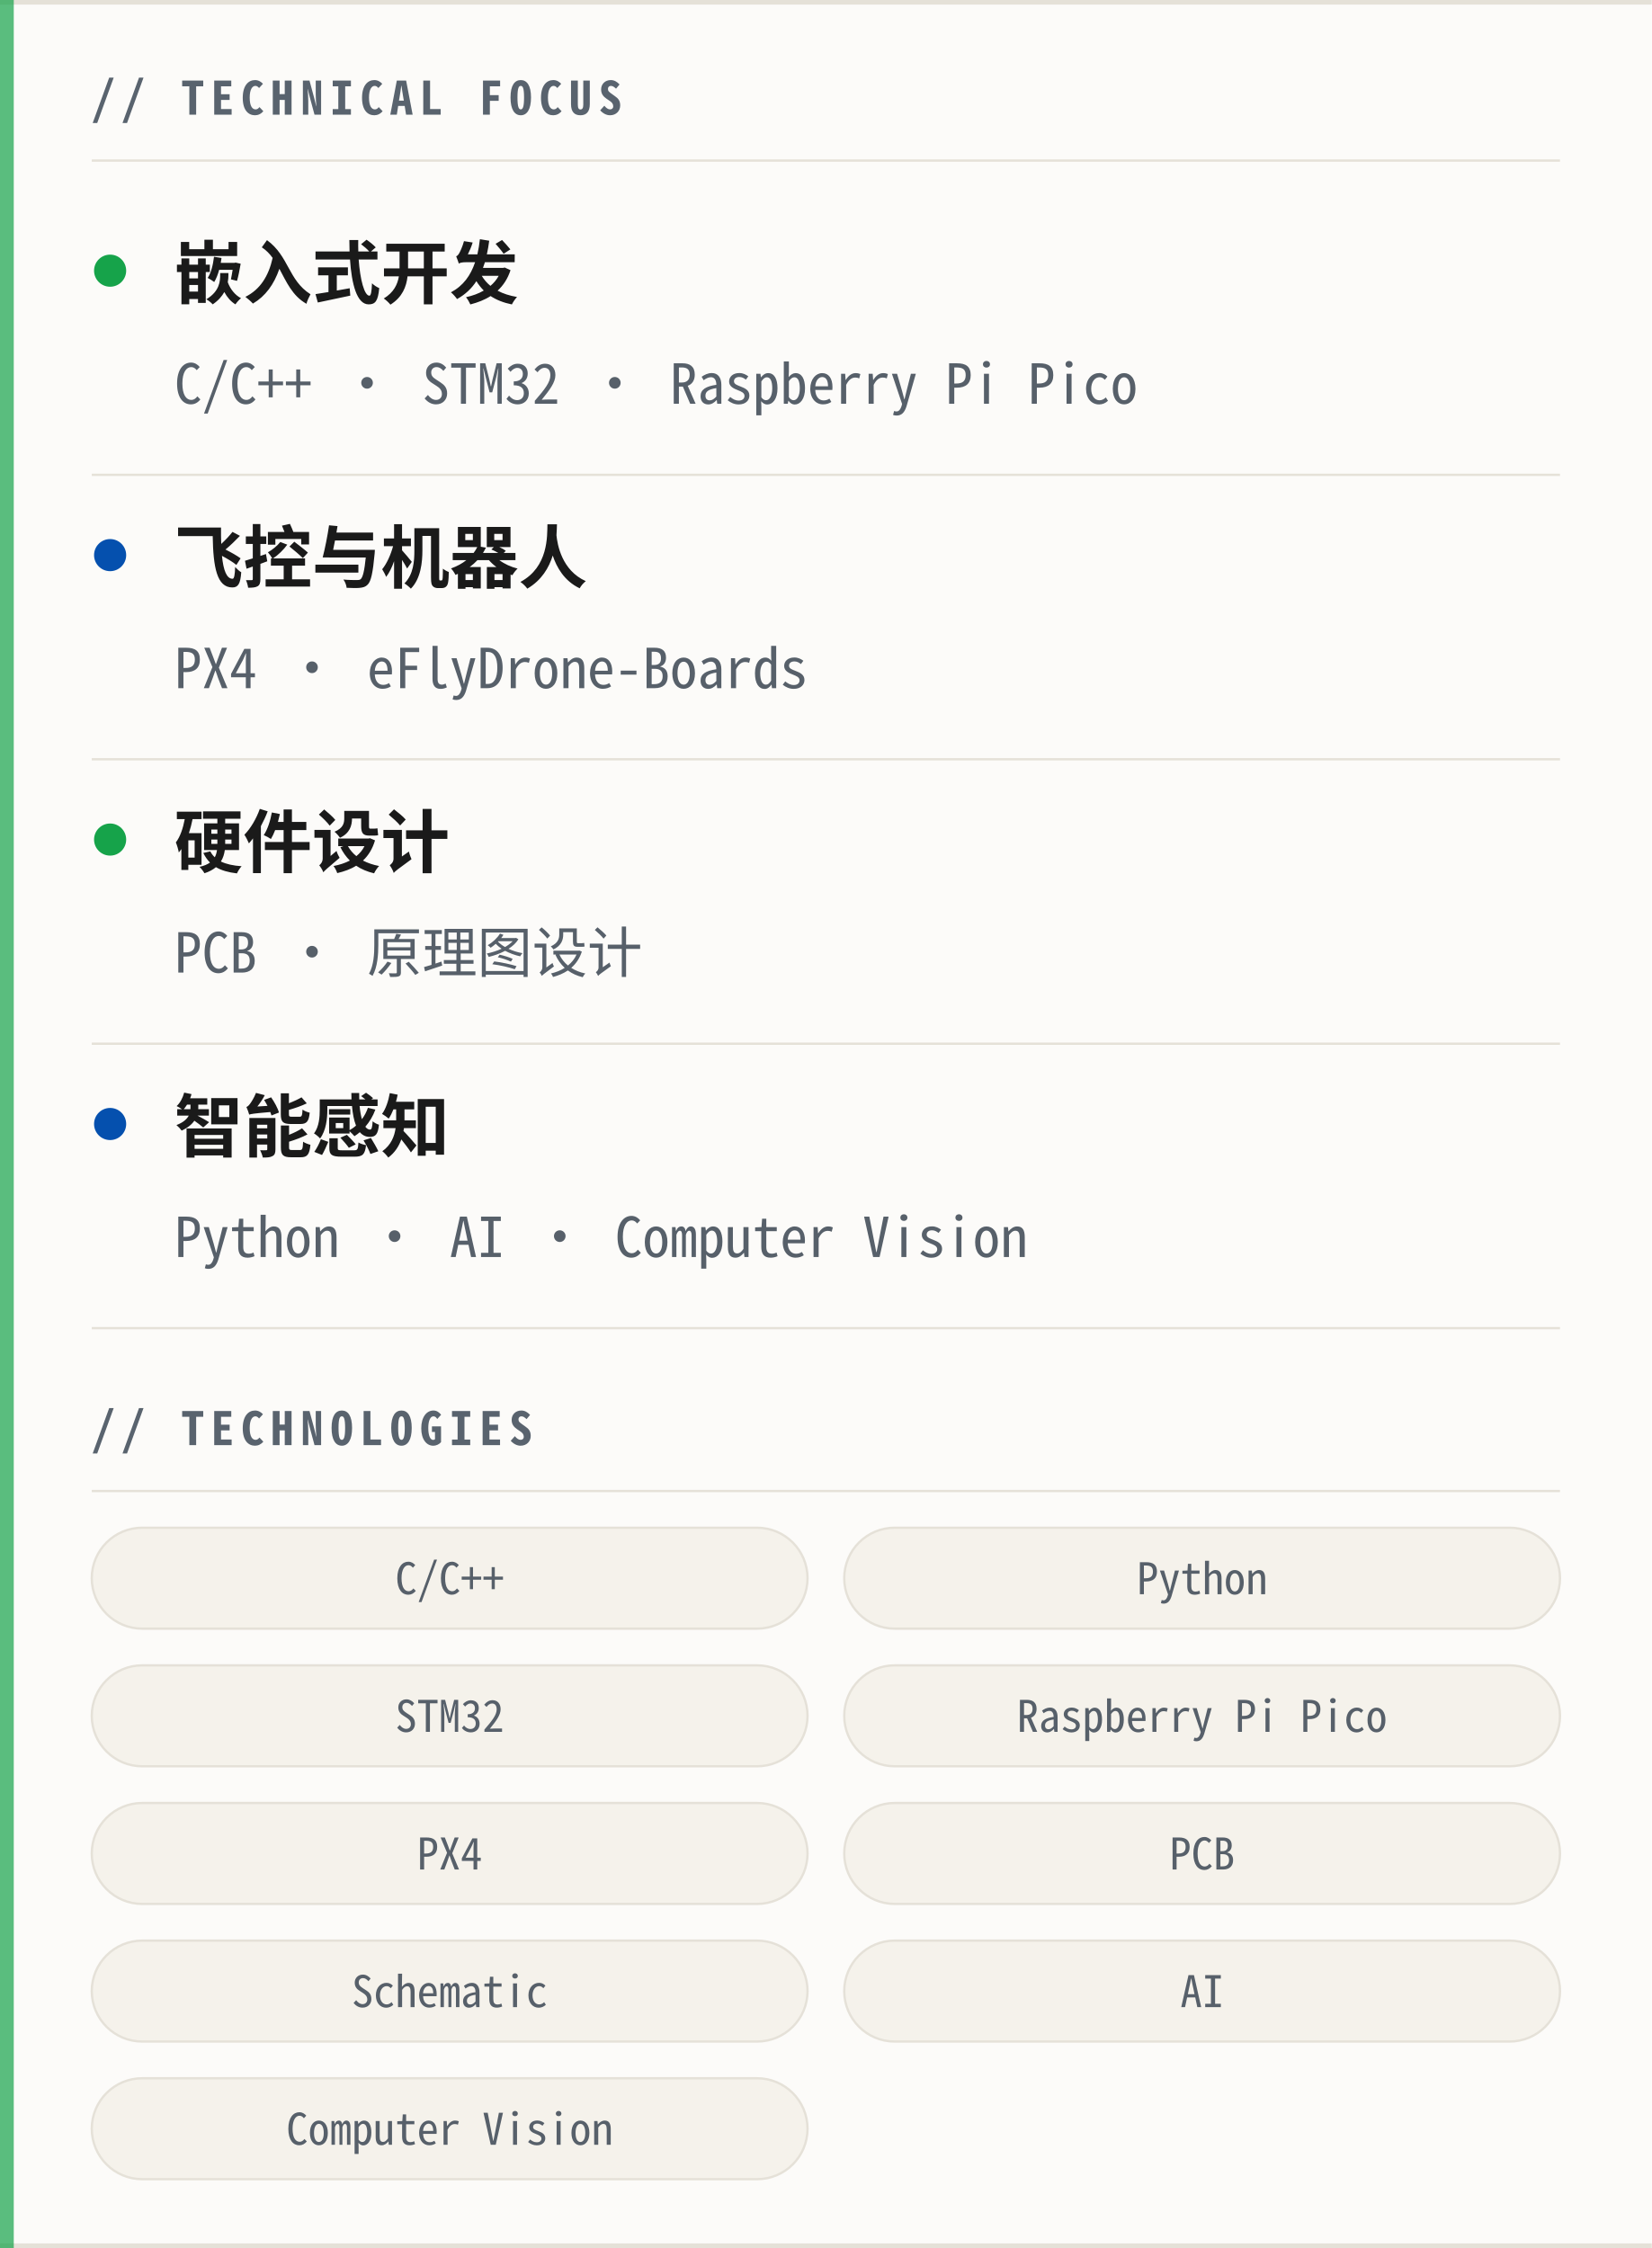
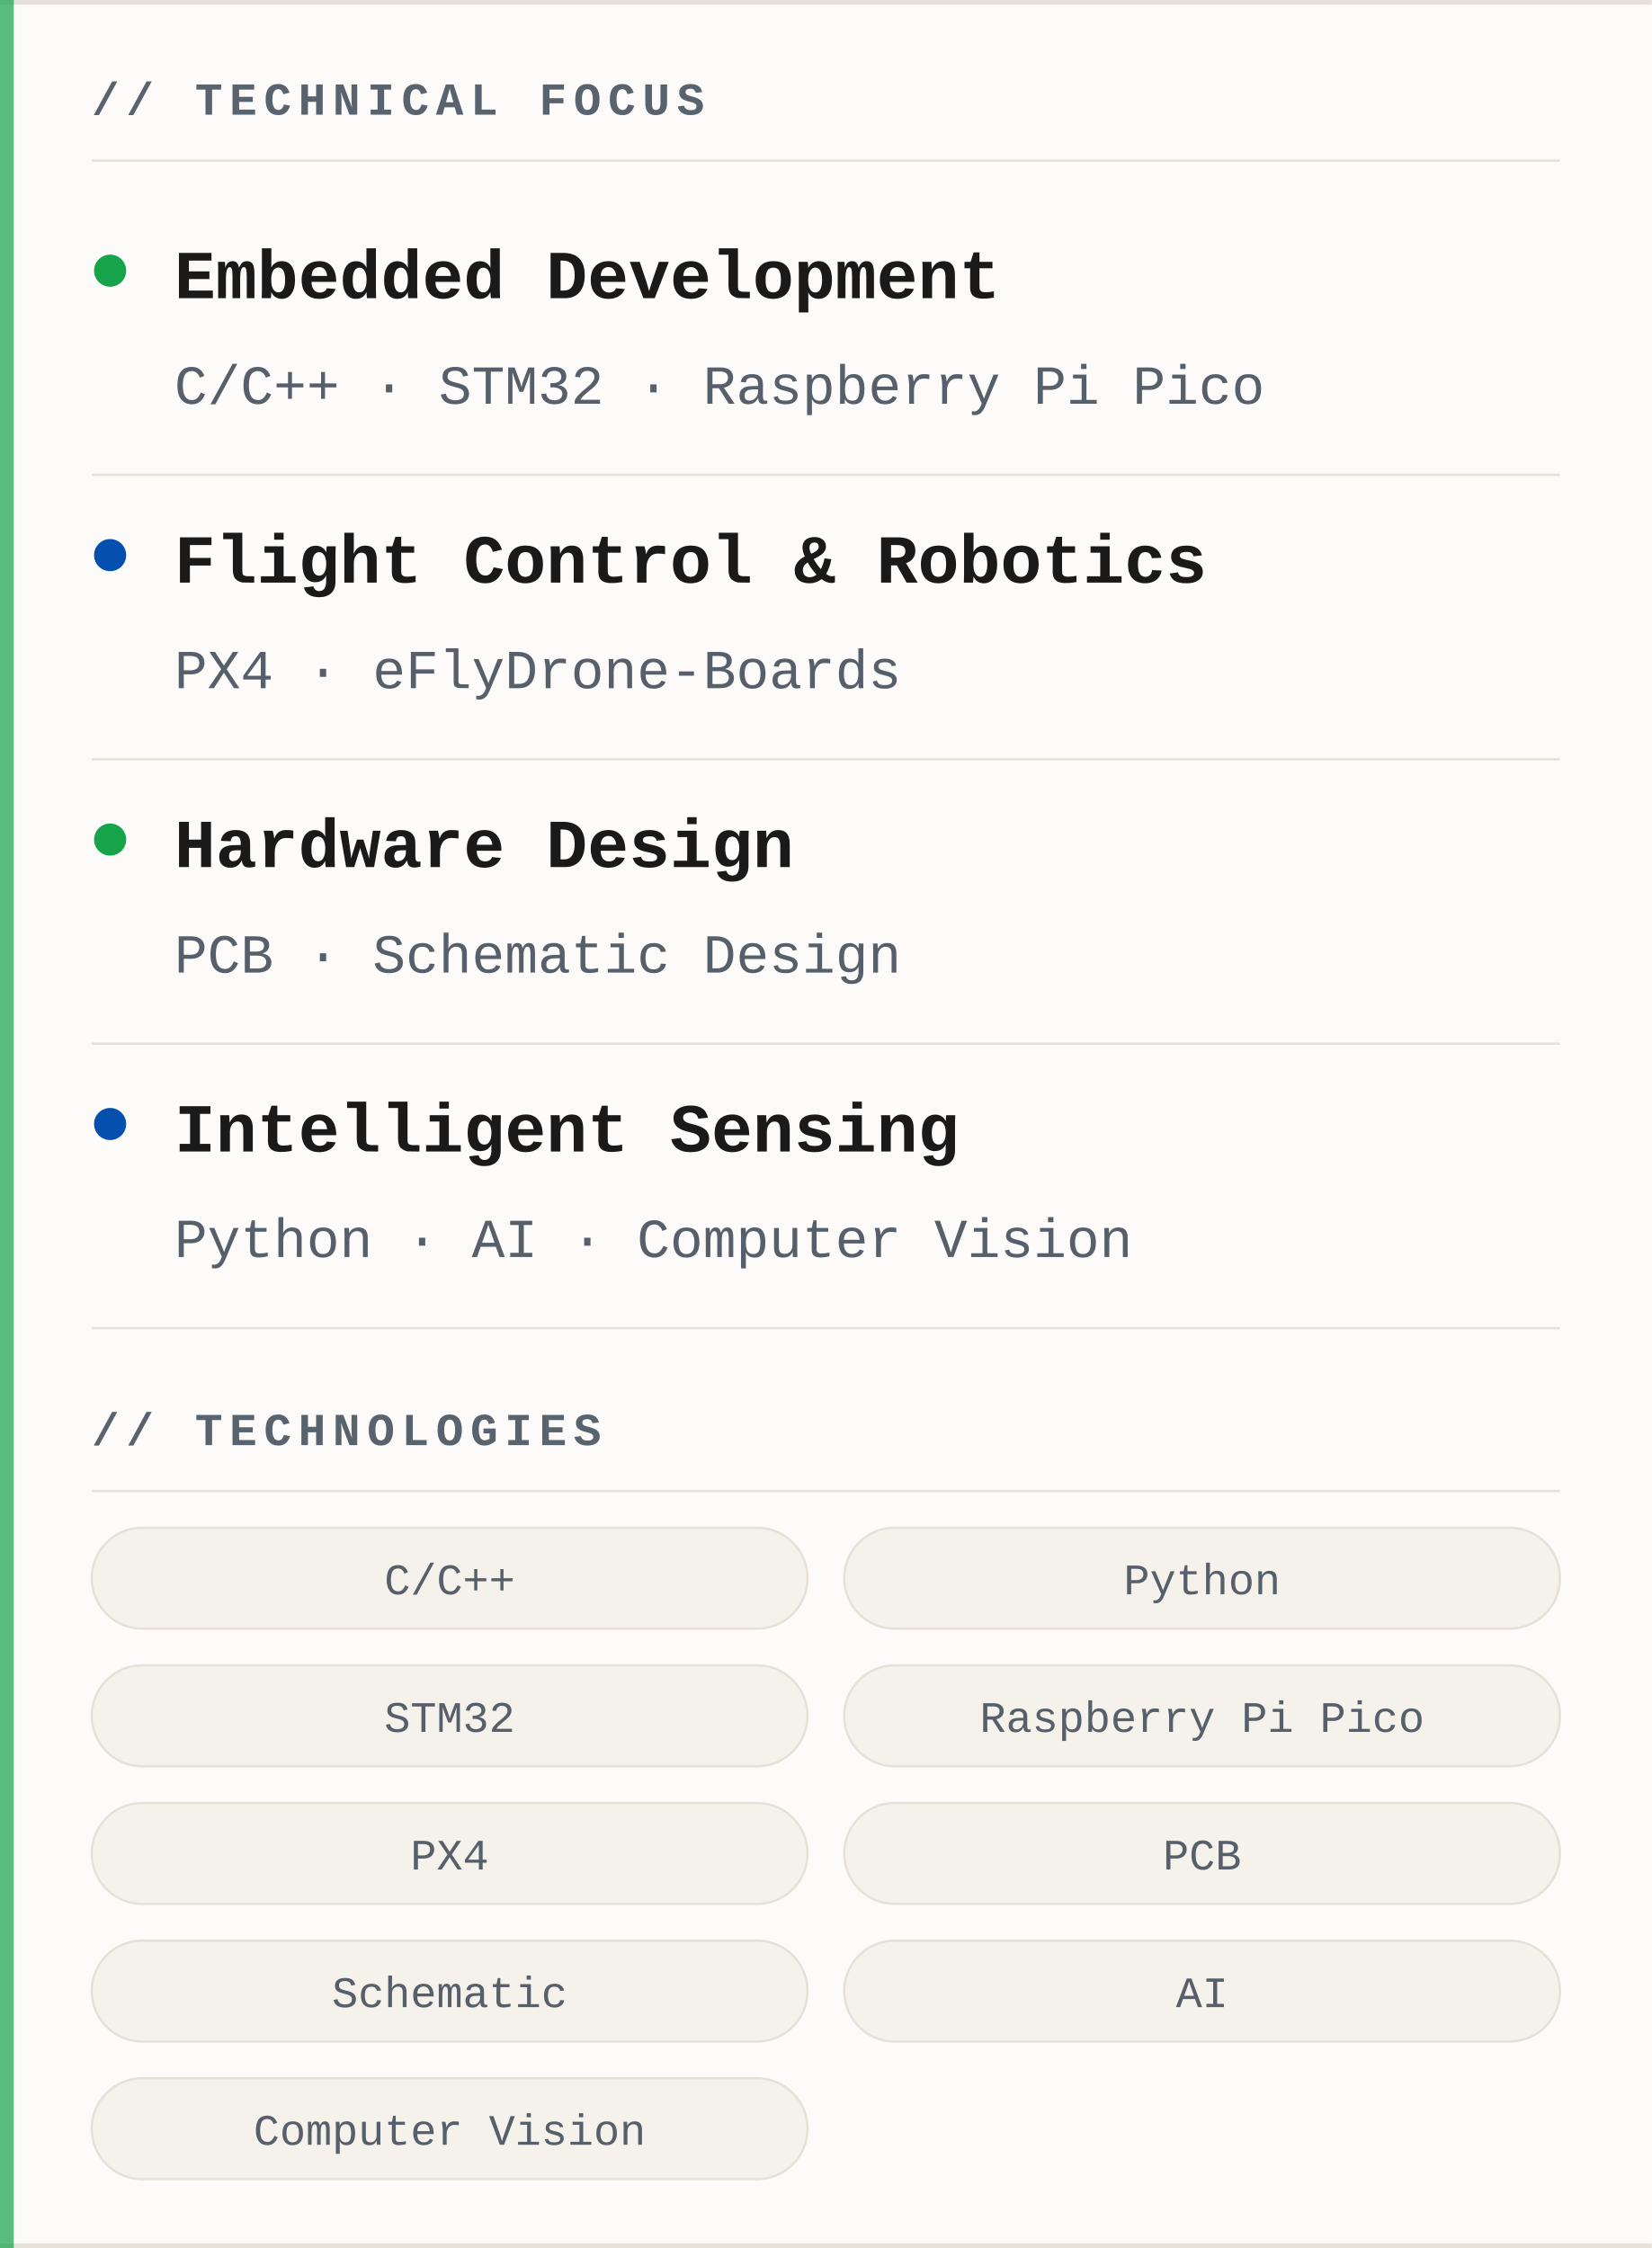
<svg xmlns="http://www.w3.org/2000/svg" width="360" height="490" viewBox="0 0 360 490" role="img" aria-labelledby="title desc">
  <rect width="360" height="490" fill="#fcfbf9" />
  <path d="M0 .5H360M0 489.5H360" stroke="#e5e1d8" stroke-width="1" />
-   <text x="20" y="25" font-family="'Cascadia Mono','Noto Sans Mono CJK SC','Microsoft YaHei UI',Consolas,monospace" font-size="10" font-weight="700" letter-spacing="1.5" fill="#59636e">// TECHNICAL FOCUS</text>
+   <text x="20" y="25" font-family="'Courier New', Consolas, monospace" font-size="10" font-weight="700" letter-spacing="1.5" fill="#59636e">// TECHNICAL FOCUS</text>
  <path d="M20 35H340" stroke="#e5e1d8" stroke-width=".5" />
  <circle cx="24" cy="59" r="3.5" fill="#16a34a" />
-   <text x="38" y="65" font-family="'Cascadia Mono','Noto Sans Mono CJK SC','Microsoft YaHei UI',Consolas,monospace" font-size="15" font-weight="700" fill="#1a1a1a">嵌入式开发</text>
-   <text x="38" y="88" font-family="'Cascadia Mono','Noto Sans Mono CJK SC','Microsoft YaHei UI',Consolas,monospace" font-size="12" fill="#57606a">C/C++ · STM32 · Raspberry Pi Pico</text>
+   <text x="38" y="65" font-family="'Courier New', Consolas, monospace" font-size="15" font-weight="700" fill="#1a1a1a">Embedded Development</text>
+   <text x="38" y="88" font-family="'Courier New', Consolas, monospace" font-size="12" fill="#57606a">C/C++ · STM32 · Raspberry Pi Pico</text>
  <path d="M20 103.5H340" stroke="#e5e1d8" stroke-width=".5" />
  <circle cx="24" cy="121" r="3.5" fill="#0550ae" />
-   <text x="38" y="127" font-family="'Cascadia Mono','Noto Sans Mono CJK SC','Microsoft YaHei UI',Consolas,monospace" font-size="15" font-weight="700" fill="#1a1a1a">飞控与机器人</text>
-   <text x="38" y="150" font-family="'Cascadia Mono','Noto Sans Mono CJK SC','Microsoft YaHei UI',Consolas,monospace" font-size="12" fill="#57606a">PX4 · eFlyDrone-Boards</text>
+   <text x="38" y="127" font-family="'Courier New', Consolas, monospace" font-size="15" font-weight="700" fill="#1a1a1a">Flight Control &amp; Robotics</text>
+   <text x="38" y="150" font-family="'Courier New', Consolas, monospace" font-size="12" fill="#57606a">PX4 · eFlyDrone-Boards</text>
  <path d="M20 165.5H340" stroke="#e5e1d8" stroke-width=".5" />
  <circle cx="24" cy="183" r="3.5" fill="#16a34a" />
-   <text x="38" y="189" font-family="'Cascadia Mono','Noto Sans Mono CJK SC','Microsoft YaHei UI',Consolas,monospace" font-size="15" font-weight="700" fill="#1a1a1a">硬件设计</text>
-   <text x="38" y="212" font-family="'Cascadia Mono','Noto Sans Mono CJK SC','Microsoft YaHei UI',Consolas,monospace" font-size="12" fill="#57606a">PCB · 原理图设计</text>
+   <text x="38" y="189" font-family="'Courier New', Consolas, monospace" font-size="15" font-weight="700" fill="#1a1a1a">Hardware Design</text>
+   <text x="38" y="212" font-family="'Courier New', Consolas, monospace" font-size="12" fill="#57606a">PCB · Schematic Design</text>
  <path d="M20 227.5H340" stroke="#e5e1d8" stroke-width=".5" />
  <circle cx="24" cy="245" r="3.5" fill="#0550ae" />
-   <text x="38" y="251" font-family="'Cascadia Mono','Noto Sans Mono CJK SC','Microsoft YaHei UI',Consolas,monospace" font-size="15" font-weight="700" fill="#1a1a1a">智能感知</text>
-   <text x="38" y="274" font-family="'Cascadia Mono','Noto Sans Mono CJK SC','Microsoft YaHei UI',Consolas,monospace" font-size="12" fill="#57606a">Python · AI · Computer Vision</text>
+   <text x="38" y="251" font-family="'Courier New', Consolas, monospace" font-size="15" font-weight="700" fill="#1a1a1a">Intelligent Sensing</text>
+   <text x="38" y="274" font-family="'Courier New', Consolas, monospace" font-size="12" fill="#57606a">Python · AI · Computer Vision</text>
  <path d="M20 289.5H340" stroke="#e5e1d8" stroke-width=".5" />
-   <text x="20" y="315" font-family="'Cascadia Mono','Noto Sans Mono CJK SC','Microsoft YaHei UI',Consolas,monospace" font-size="10" font-weight="700" letter-spacing="1.5" fill="#59636e">// TECHNOLOGIES</text>
+   <text x="20" y="315" font-family="'Courier New', Consolas, monospace" font-size="10" font-weight="700" letter-spacing="1.5" fill="#59636e">// TECHNOLOGIES</text>
  <path d="M20 325H340" stroke="#e5e1d8" stroke-width=".5" />
  <rect x="20" y="333" width="156" height="22" rx="11" fill="#f5f2eb" stroke="#e5e1d8" stroke-width=".5" />
-   <text x="98" y="347.5" text-anchor="middle" font-family="'Cascadia Mono','Noto Sans Mono CJK SC','Microsoft YaHei UI',Consolas,monospace" font-size="9.5" fill="#57606a">C/C++</text>
+   <text x="98" y="347.5" text-anchor="middle" font-family="'Courier New', Consolas, monospace" font-size="9.5" fill="#57606a">C/C++</text>
  <rect x="184" y="333" width="156" height="22" rx="11" fill="#f5f2eb" stroke="#e5e1d8" stroke-width=".5" />
-   <text x="262" y="347.5" text-anchor="middle" font-family="'Cascadia Mono','Noto Sans Mono CJK SC','Microsoft YaHei UI',Consolas,monospace" font-size="9.5" fill="#57606a">Python</text>
+   <text x="262" y="347.5" text-anchor="middle" font-family="'Courier New', Consolas, monospace" font-size="9.5" fill="#57606a">Python</text>
  <rect x="20" y="363" width="156" height="22" rx="11" fill="#f5f2eb" stroke="#e5e1d8" stroke-width=".5" />
-   <text x="98" y="377.5" text-anchor="middle" font-family="'Cascadia Mono','Noto Sans Mono CJK SC','Microsoft YaHei UI',Consolas,monospace" font-size="9.5" fill="#57606a">STM32</text>
+   <text x="98" y="377.5" text-anchor="middle" font-family="'Courier New', Consolas, monospace" font-size="9.5" fill="#57606a">STM32</text>
  <rect x="184" y="363" width="156" height="22" rx="11" fill="#f5f2eb" stroke="#e5e1d8" stroke-width=".5" />
-   <text x="262" y="377.5" text-anchor="middle" font-family="'Cascadia Mono','Noto Sans Mono CJK SC','Microsoft YaHei UI',Consolas,monospace" font-size="9.5" fill="#57606a">Raspberry Pi Pico</text>
+   <text x="262" y="377.5" text-anchor="middle" font-family="'Courier New', Consolas, monospace" font-size="9.5" fill="#57606a">Raspberry Pi Pico</text>
  <rect x="20" y="393" width="156" height="22" rx="11" fill="#f5f2eb" stroke="#e5e1d8" stroke-width=".5" />
-   <text x="98" y="407.5" text-anchor="middle" font-family="'Cascadia Mono','Noto Sans Mono CJK SC','Microsoft YaHei UI',Consolas,monospace" font-size="9.5" fill="#57606a">PX4</text>
+   <text x="98" y="407.5" text-anchor="middle" font-family="'Courier New', Consolas, monospace" font-size="9.5" fill="#57606a">PX4</text>
  <rect x="184" y="393" width="156" height="22" rx="11" fill="#f5f2eb" stroke="#e5e1d8" stroke-width=".5" />
-   <text x="262" y="407.5" text-anchor="middle" font-family="'Cascadia Mono','Noto Sans Mono CJK SC','Microsoft YaHei UI',Consolas,monospace" font-size="9.5" fill="#57606a">PCB</text>
+   <text x="262" y="407.5" text-anchor="middle" font-family="'Courier New', Consolas, monospace" font-size="9.5" fill="#57606a">PCB</text>
  <rect x="20" y="423" width="156" height="22" rx="11" fill="#f5f2eb" stroke="#e5e1d8" stroke-width=".5" />
-   <text x="98" y="437.5" text-anchor="middle" font-family="'Cascadia Mono','Noto Sans Mono CJK SC','Microsoft YaHei UI',Consolas,monospace" font-size="9.5" fill="#57606a">Schematic</text>
+   <text x="98" y="437.5" text-anchor="middle" font-family="'Courier New', Consolas, monospace" font-size="9.5" fill="#57606a">Schematic</text>
  <rect x="184" y="423" width="156" height="22" rx="11" fill="#f5f2eb" stroke="#e5e1d8" stroke-width=".5" />
-   <text x="262" y="437.5" text-anchor="middle" font-family="'Cascadia Mono','Noto Sans Mono CJK SC','Microsoft YaHei UI',Consolas,monospace" font-size="9.5" fill="#57606a">AI</text>
+   <text x="262" y="437.5" text-anchor="middle" font-family="'Courier New', Consolas, monospace" font-size="9.5" fill="#57606a">AI</text>
  <rect x="20" y="453" width="156" height="22" rx="11" fill="#f5f2eb" stroke="#e5e1d8" stroke-width=".5" />
-   <text x="98" y="467.5" text-anchor="middle" font-family="'Cascadia Mono','Noto Sans Mono CJK SC','Microsoft YaHei UI',Consolas,monospace" font-size="9.5" fill="#57606a">Computer Vision</text>
+   <text x="98" y="467.5" text-anchor="middle" font-family="'Courier New', Consolas, monospace" font-size="9.5" fill="#57606a">Computer Vision</text>
  <rect width="3" height="490" fill="#16a34a" opacity=".7" />
</svg>
